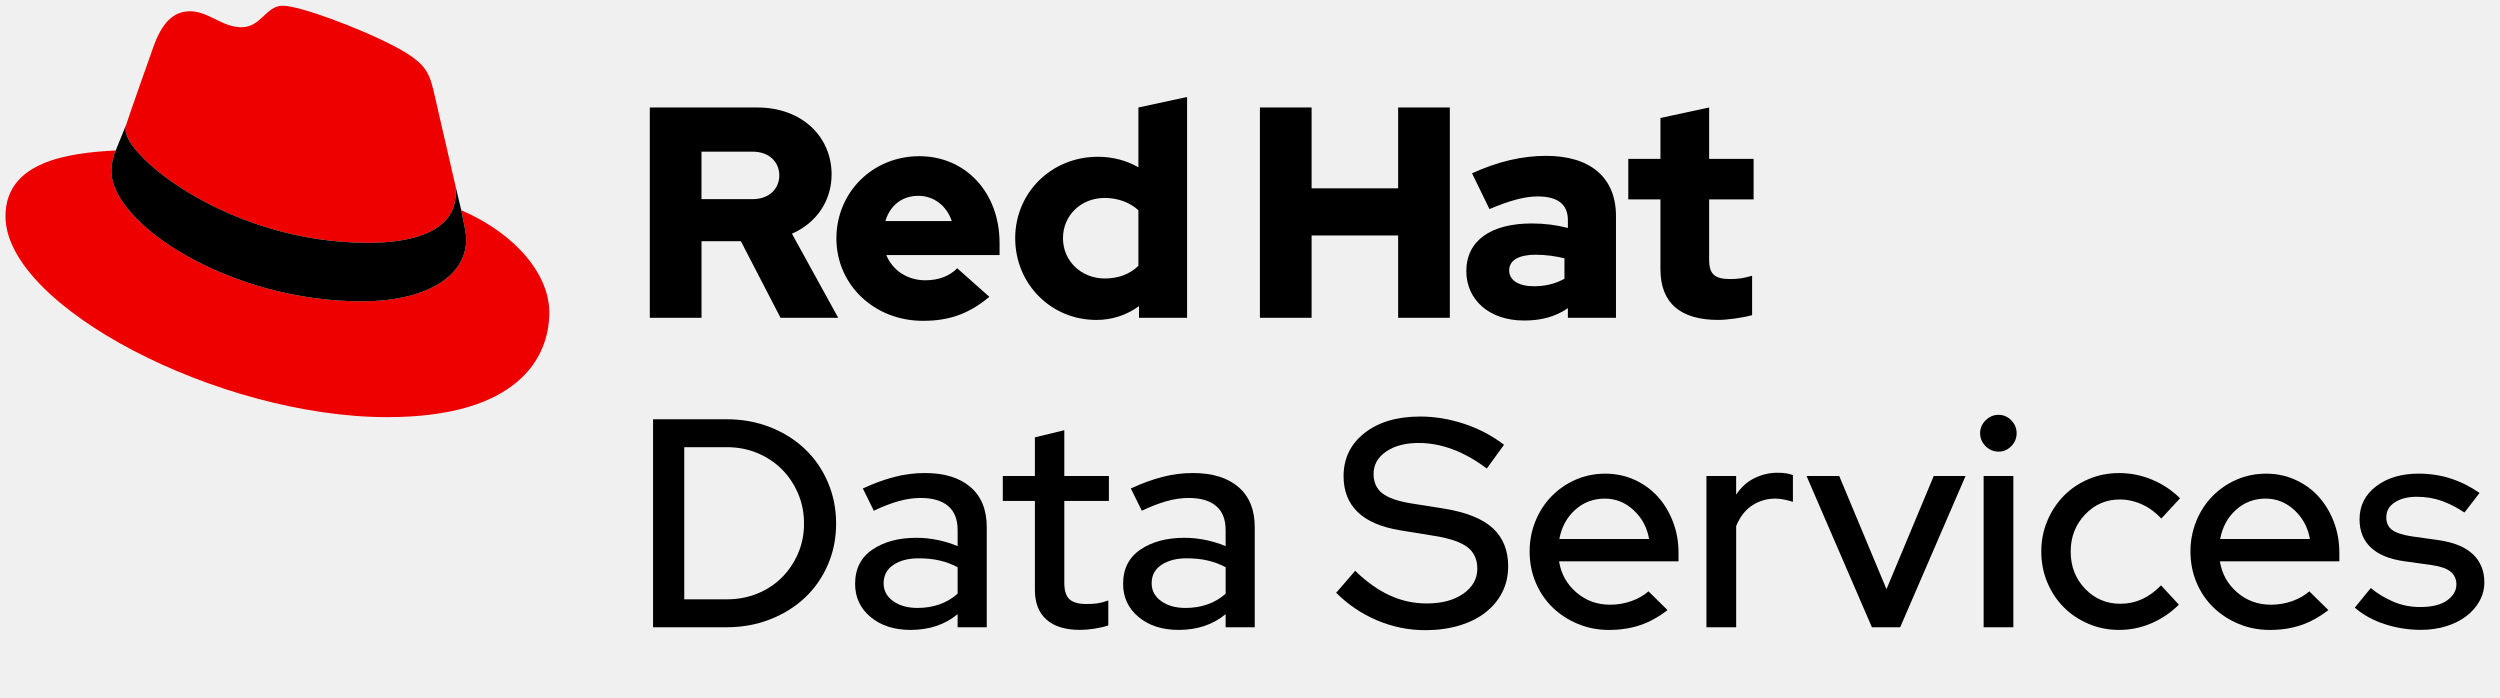
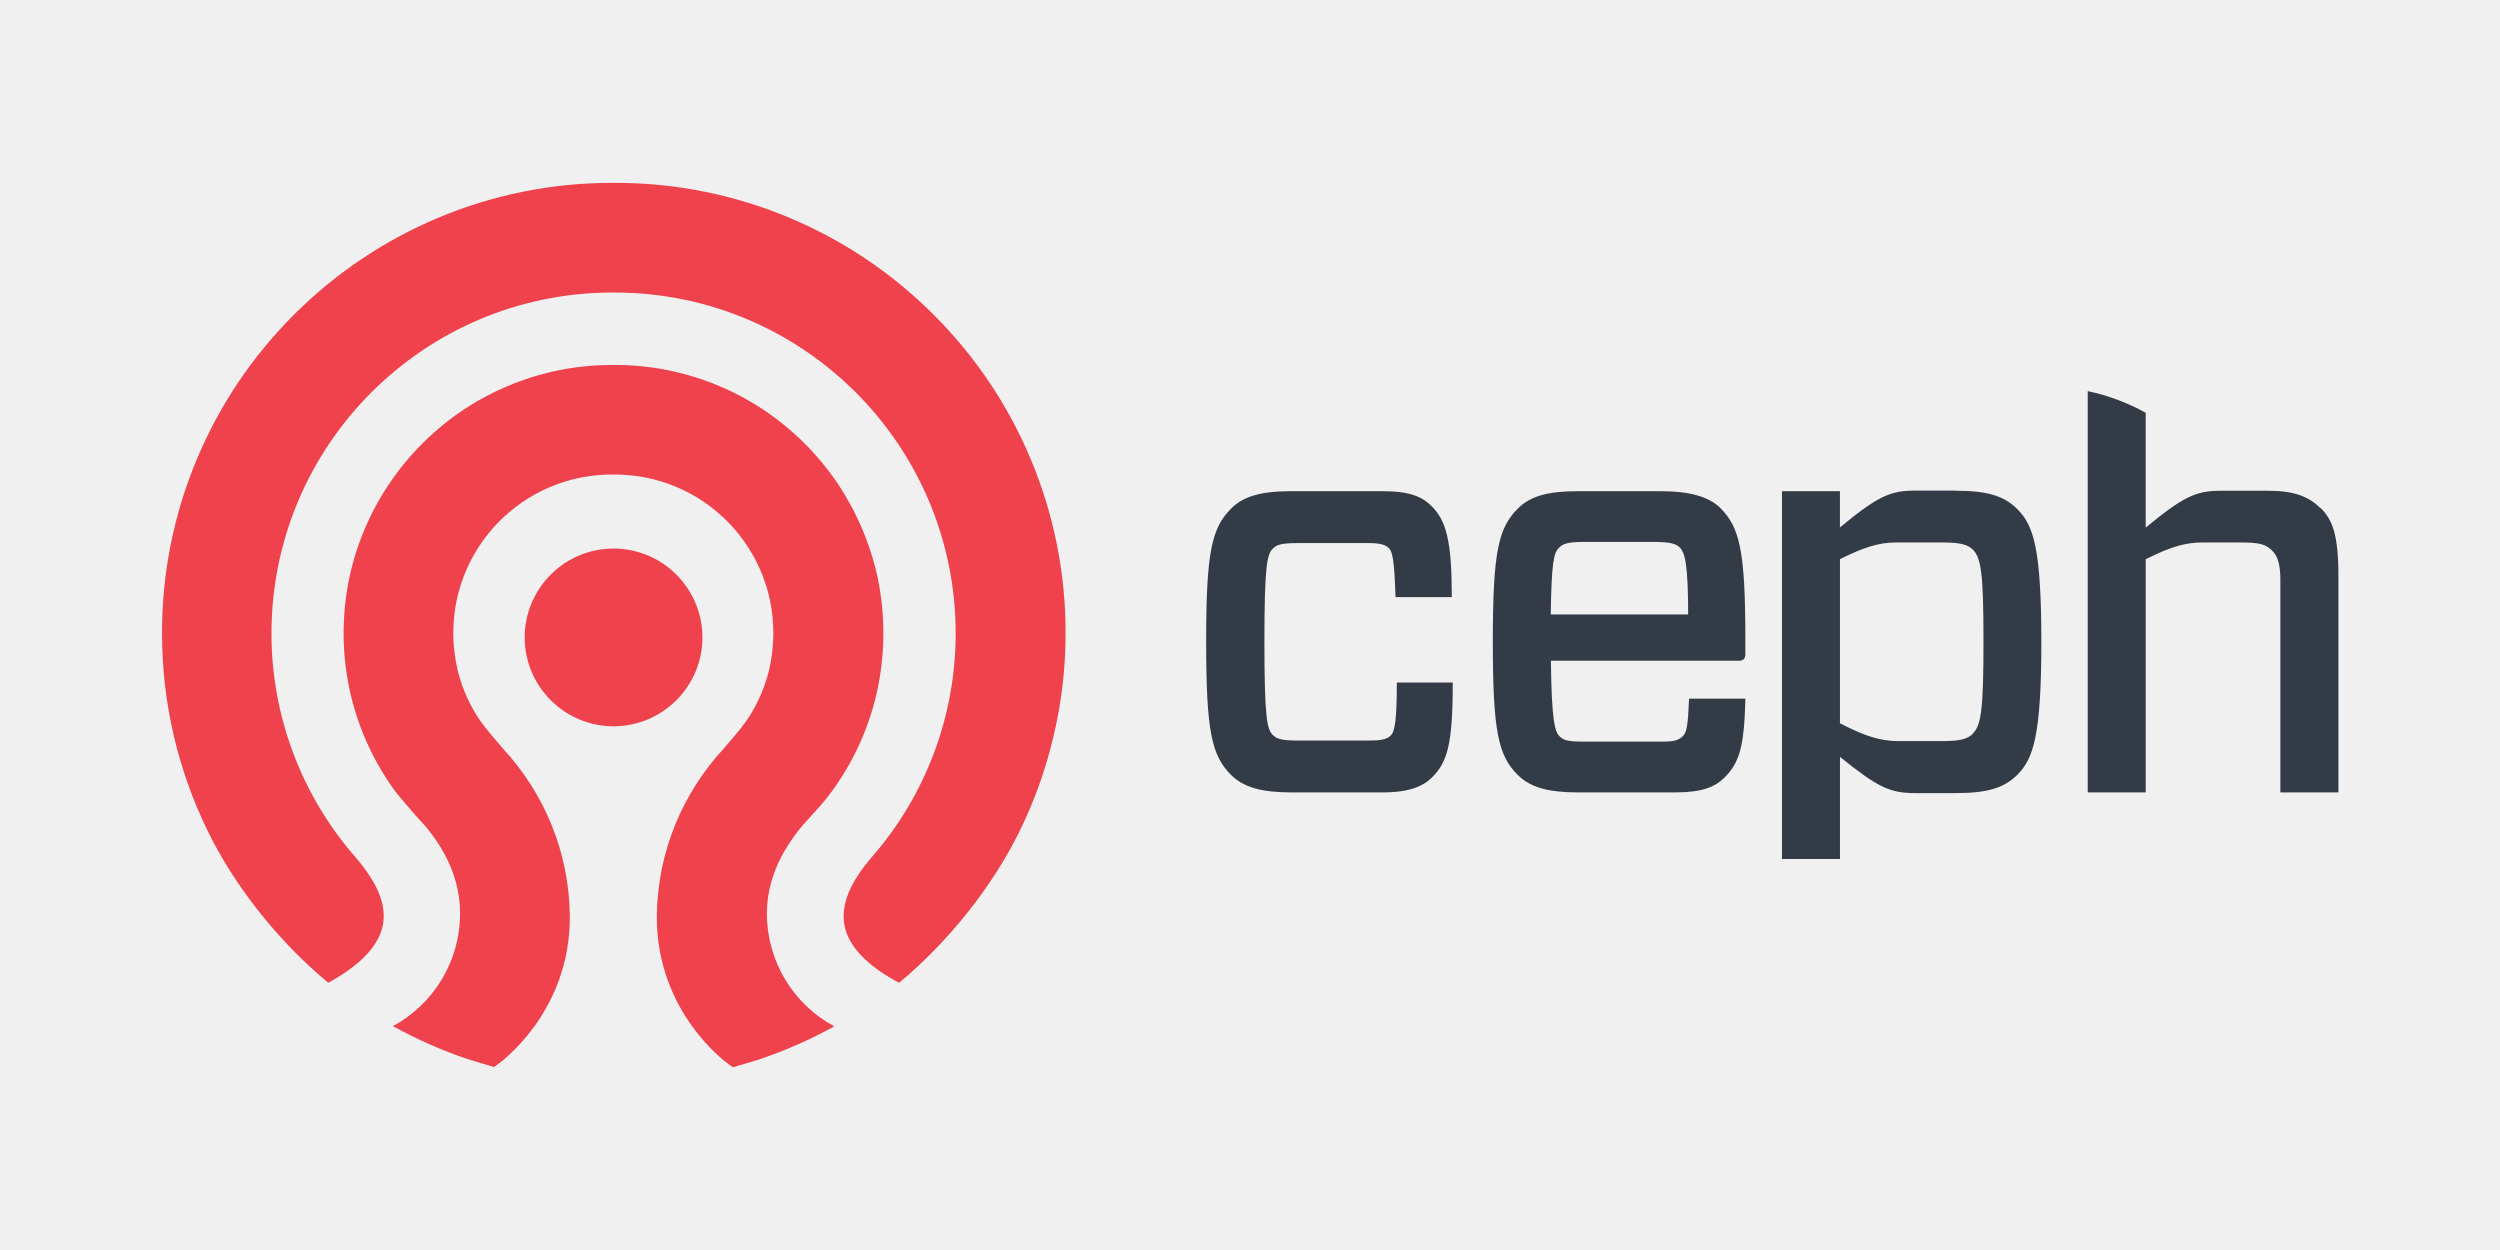
- <svg xmlns="http://www.w3.org/2000/svg" version="1.1" x="0px" y="0px" viewBox="0 0 875 244" style="enable-background:new 0 0 875 244;" xml:space="preserve">
-   <style type="text/css">
- 	.st0{fill:#FFFFFF;}
- 	.st1{fill:#EE0000;}
- 	.st2{display:none;}
- 	.st3{display:inline;}
- 	.st4{fill:#80FCFE;}
- </style>
-   <g id="Logos">
-     <g>
-       <g>
-         <path d="M228.57,219.54v-72.8h25.69c5.55,0,10.68,0.94,15.39,2.81c4.71,1.87,8.77,4.44,12.17,7.7c3.4,3.26,6.05,7.12,7.96,11.6     c1.91,4.47,2.86,9.27,2.86,14.4c0,5.13-0.95,9.92-2.86,14.35c-1.91,4.44-4.56,8.27-7.96,11.49c-3.4,3.22-7.45,5.77-12.17,7.64     c-4.72,1.87-9.85,2.81-15.39,2.81H228.57z M254.47,156.51h-14.98v53.25h14.98c3.81,0,7.37-0.68,10.66-2.03     c3.29-1.35,6.14-3.22,8.53-5.62c2.39-2.39,4.28-5.2,5.67-8.42c1.39-3.22,2.08-6.71,2.08-10.45s-0.69-7.24-2.08-10.5     c-1.39-3.26-3.28-6.08-5.67-8.48c-2.39-2.39-5.24-4.28-8.53-5.67C261.83,157.21,258.28,156.51,254.47,156.51z" />
-         <path d="M318.74,220.47c-5.76,0-10.44-1.51-14.04-4.52c-3.61-3.02-5.41-6.88-5.41-11.6c0-5.27,2.03-9.27,6.08-12.01     c4.06-2.74,9.17-4.11,15.34-4.11c2.56,0,5.08,0.26,7.54,0.78c2.46,0.52,4.77,1.23,6.92,2.13v-5.62c0-3.74-1.11-6.55-3.33-8.42     c-2.22-1.87-5.41-2.81-9.57-2.81c-2.57,0-5.18,0.38-7.85,1.14c-2.67,0.76-5.53,1.87-8.58,3.33l-3.85-7.8     c3.74-1.73,7.38-3.07,10.92-4c3.54-0.94,7.14-1.4,10.82-1.4c6.79,0,12.1,1.63,15.91,4.89c3.81,3.26,5.72,7.94,5.72,14.04v35.05     h-10.19v-4.58c-2.29,1.87-4.8,3.26-7.54,4.16C324.89,220.02,321.93,220.47,318.74,220.47z M309.27,204.15     c0,2.57,1.11,4.65,3.33,6.24c2.22,1.6,5.06,2.39,8.53,2.39c2.77,0,5.34-0.42,7.7-1.25c2.36-0.83,4.47-2.08,6.34-3.74v-9.26     c-1.94-1.04-4.02-1.82-6.24-2.34c-2.22-0.52-4.68-0.78-7.38-0.78c-3.61,0-6.55,0.76-8.84,2.29     C310.42,199.22,309.27,201.37,309.27,204.15z" />
-         <path d="M362.21,206.43v-31.1h-11.23v-8.74h11.23v-13.52l10.3-2.5v16.02h15.6v8.74h-15.6v28.7c0,2.7,0.61,4.61,1.82,5.72     c1.21,1.11,3.21,1.66,5.98,1.66c1.52,0,2.84-0.09,3.95-0.26c1.11-0.17,2.32-0.5,3.64-0.99v8.74c-1.46,0.49-3.09,0.87-4.89,1.14     c-1.8,0.28-3.47,0.42-4.99,0.42c-5.13,0-9.05-1.2-11.75-3.59S362.21,211.01,362.21,206.43z" />
-         <path d="M412.54,220.47c-5.76,0-10.44-1.51-14.04-4.52c-3.61-3.02-5.41-6.88-5.41-11.6c0-5.27,2.03-9.27,6.08-12.01     c4.06-2.74,9.17-4.11,15.34-4.11c2.56,0,5.08,0.26,7.54,0.78c2.46,0.52,4.77,1.23,6.92,2.13v-5.62c0-3.74-1.11-6.55-3.33-8.42     c-2.22-1.87-5.41-2.81-9.57-2.81c-2.57,0-5.18,0.38-7.85,1.14c-2.67,0.76-5.53,1.87-8.58,3.33l-3.85-7.8     c3.74-1.73,7.38-3.07,10.92-4c3.54-0.94,7.14-1.4,10.82-1.4c6.79,0,12.1,1.63,15.91,4.89c3.81,3.26,5.72,7.94,5.72,14.04v35.05     h-10.19v-4.58c-2.29,1.87-4.8,3.26-7.54,4.16C418.7,220.02,415.73,220.47,412.54,220.47z M403.08,204.15     c0,2.57,1.11,4.65,3.33,6.24c2.22,1.6,5.06,2.39,8.53,2.39c2.77,0,5.34-0.42,7.7-1.25c2.36-0.83,4.47-2.08,6.34-3.74v-9.26     c-1.94-1.04-4.02-1.82-6.24-2.34c-2.22-0.52-4.68-0.78-7.38-0.78c-3.61,0-6.55,0.76-8.84,2.29     C404.22,199.22,403.08,201.37,403.08,204.15z" />
-         <path d="M467.66,207.47l6.66-7.7c3.88,3.81,7.89,6.67,12.01,8.58c4.12,1.91,8.48,2.86,13.05,2.86c5.27,0,9.53-1.14,12.79-3.43     c3.26-2.29,4.89-5.2,4.89-8.74c0-3.19-1.11-5.67-3.33-7.44c-2.22-1.77-6.03-3.1-11.44-4l-12.17-1.98     c-6.73-1.11-11.72-3.26-14.98-6.45c-3.26-3.19-4.89-7.35-4.89-12.48c0-6.24,2.44-11.28,7.33-15.13     c4.89-3.85,11.39-5.77,19.5-5.77c5.13,0,10.26,0.85,15.39,2.55c5.13,1.7,9.78,4.14,13.94,7.33l-6.03,8.32     c-3.95-2.98-7.92-5.22-11.91-6.71c-3.99-1.49-7.96-2.24-11.91-2.24c-4.72,0-8.53,1.01-11.44,3.02c-2.91,2.01-4.37,4.61-4.37,7.8     c0,2.91,1,5.17,3.02,6.76c2.01,1.6,5.34,2.77,9.98,3.54l11.75,1.87c7.7,1.25,13.35,3.52,16.95,6.81     c3.6,3.29,5.41,7.75,5.41,13.36c0,3.33-0.69,6.36-2.08,9.1c-1.39,2.74-3.35,5.1-5.88,7.07c-2.53,1.98-5.6,3.5-9.2,4.58     c-3.61,1.07-7.56,1.61-11.86,1.61c-5.82,0-11.44-1.14-16.85-3.43C476.61,214.86,471.82,211.63,467.66,207.47z" />
-         <path d="M535.37,193.02c0-3.74,0.68-7.28,2.03-10.61c1.35-3.33,3.22-6.22,5.62-8.68c2.39-2.46,5.2-4.4,8.42-5.82     c3.22-1.42,6.71-2.13,10.45-2.13c3.6,0,6.98,0.71,10.14,2.13c3.15,1.42,5.86,3.36,8.11,5.82c2.25,2.46,4.04,5.39,5.36,8.79     c1.32,3.4,1.98,7.04,1.98,10.92v3.02h-41.81c0.69,4.37,2.7,7.99,6.03,10.87c3.33,2.88,7.28,4.32,11.86,4.32     c2.56,0,5.03-0.42,7.38-1.25c2.36-0.83,4.37-1.98,6.03-3.43l6.66,6.55c-3.12,2.43-6.33,4.2-9.62,5.3     c-3.29,1.11-6.92,1.66-10.87,1.66c-3.88,0-7.52-0.71-10.92-2.13c-3.4-1.42-6.34-3.34-8.84-5.77c-2.5-2.43-4.46-5.32-5.88-8.68     C536.08,200.52,535.37,196.9,535.37,193.02z M561.68,174.51c-4.02,0-7.49,1.32-10.4,3.95c-2.91,2.64-4.75,6.03-5.51,10.19h31.41     c-0.69-4.02-2.5-7.38-5.41-10.09C568.85,175.86,565.49,174.51,561.68,174.51z" />
-         <path d="M597.25,219.54V166.6h10.4v6.55c1.73-2.63,3.88-4.58,6.45-5.82c2.56-1.25,5.23-1.87,8.01-1.87c1.18,0,2.2,0.07,3.07,0.21     c0.87,0.14,1.65,0.35,2.34,0.62v9.36c-0.83-0.28-1.8-0.54-2.91-0.78c-1.11-0.24-2.22-0.36-3.33-0.36c-2.77,0-5.37,0.75-7.8,2.24     c-2.43,1.49-4.37,3.94-5.82,7.33v35.46H597.25z" />
-         <path d="M655.17,219.54l-22.88-52.94h11.44l16.54,39.62l16.54-39.62h11.13l-22.88,52.94H655.17z" />
-         <path d="M699.48,158.07c-1.73,0-3.24-0.64-4.52-1.92c-1.28-1.28-1.92-2.79-1.92-4.52c0-1.73,0.64-3.24,1.92-4.52     c1.28-1.28,2.79-1.92,4.52-1.92c1.73,0,3.22,0.64,4.47,1.92c1.25,1.28,1.87,2.79,1.87,4.52c0,1.73-0.62,3.24-1.87,4.52     C702.7,157.43,701.21,158.07,699.48,158.07z M704.67,166.6v52.94h-10.4V166.6H704.67z" />
-         <path d="M742.11,211.32c2.7,0,5.23-0.54,7.59-1.61c2.36-1.07,4.58-2.69,6.66-4.84l6.24,6.76c-2.77,2.77-5.96,4.94-9.57,6.5     c-3.61,1.56-7.38,2.34-11.34,2.34c-3.81,0-7.38-0.71-10.71-2.13c-3.33-1.42-6.21-3.34-8.63-5.77c-2.43-2.43-4.35-5.32-5.77-8.68     c-1.42-3.36-2.13-6.98-2.13-10.87c0-3.81,0.71-7.4,2.13-10.76c1.42-3.36,3.34-6.27,5.77-8.74c2.43-2.46,5.3-4.4,8.63-5.82     c3.33-1.42,6.9-2.13,10.71-2.13c4.02,0,7.89,0.78,11.6,2.34c3.71,1.56,6.95,3.73,9.72,6.5l-6.55,7.07     c-2.01-2.15-4.26-3.8-6.76-4.94s-5.1-1.72-7.8-1.72c-4.78,0-8.84,1.77-12.17,5.3s-4.99,7.84-4.99,12.9     c0,5.2,1.68,9.55,5.04,13.05C733.15,209.57,737.26,211.32,742.11,211.32z" />
-         <path d="M766.66,193.02c0-3.74,0.68-7.28,2.03-10.61c1.35-3.33,3.22-6.22,5.62-8.68c2.39-2.46,5.2-4.4,8.42-5.82     c3.22-1.42,6.71-2.13,10.45-2.13c3.6,0,6.98,0.71,10.14,2.13c3.15,1.42,5.86,3.36,8.11,5.82c2.25,2.46,4.04,5.39,5.36,8.79     c1.32,3.4,1.98,7.04,1.98,10.92v3.02h-41.81c0.69,4.37,2.7,7.99,6.03,10.87c3.33,2.88,7.28,4.32,11.86,4.32     c2.56,0,5.03-0.42,7.38-1.25c2.36-0.83,4.37-1.98,6.03-3.43l6.66,6.55c-3.12,2.43-6.33,4.2-9.62,5.3     c-3.29,1.11-6.92,1.66-10.87,1.66c-3.88,0-7.52-0.71-10.92-2.13c-3.4-1.42-6.34-3.34-8.84-5.77c-2.5-2.43-4.46-5.32-5.88-8.68     C767.37,200.52,766.66,196.9,766.66,193.02z M792.97,174.51c-4.02,0-7.49,1.32-10.4,3.95c-2.91,2.64-4.75,6.03-5.51,10.19h31.41     c-0.69-4.02-2.5-7.38-5.41-10.09C800.15,175.86,796.78,174.51,792.97,174.51z" />
-         <path d="M824.17,212.67l5.62-6.86c2.22,1.87,4.8,3.45,7.75,4.73c2.95,1.28,6.12,1.92,9.52,1.92c4.16,0,7.31-0.78,9.46-2.34     c2.15-1.56,3.22-3.41,3.22-5.56c0-1.87-0.68-3.36-2.03-4.47c-1.35-1.11-3.52-1.87-6.5-2.29l-9.57-1.35     c-5.2-0.69-9.14-2.29-11.8-4.78s-4-5.79-4-9.88c0-4.78,1.94-8.65,5.82-11.6c3.88-2.95,8.84-4.42,14.87-4.42     c3.95,0,7.7,0.57,11.23,1.72c3.54,1.14,6.9,2.83,10.09,5.04l-5.3,6.86c-2.57-1.73-5.2-3.08-7.9-4.06     c-2.7-0.97-5.65-1.46-8.84-1.46c-3.05,0-5.58,0.64-7.59,1.92c-2.01,1.28-3.02,3.03-3.02,5.25c0,1.94,0.68,3.42,2.03,4.42     c1.35,1.01,3.59,1.75,6.71,2.24l9.57,1.35c5.34,0.76,9.34,2.41,12.01,4.94c2.67,2.53,4,5.81,4,9.83c0,2.36-0.57,4.56-1.72,6.6     c-1.14,2.05-2.7,3.81-4.68,5.3c-1.98,1.49-4.32,2.65-7.02,3.48s-5.62,1.25-8.74,1.25c-4.37,0-8.58-0.66-12.64-1.98     C830.67,217.18,827.15,215.24,824.17,212.67z" />
-       </g>
-       <g>
-         <g>
-           <path class="st1" d="M128.89,84.99c12.5,0,30.61-2.59,30.61-17.46c0-1.16-0.03-2.29-0.31-3.42l-7.45-32.36      c-1.73-7.11-3.23-10.35-15.74-16.6C126.3,10.19,105.18,2,98.93,2c-5.82,0-7.54,7.54-14.44,7.54c-6.68,0-11.64-5.6-17.89-5.6      c-6.03,0-9.92,4.1-12.93,12.5c0,0-8.41,23.71-9.49,27.16c-0.22,0.65-0.22,1.37-0.22,1.94C43.95,54.76,80.24,84.99,128.89,84.99       M161.44,73.57c1.73,8.19,1.73,9.05,1.73,10.13c0,14.01-15.74,21.77-36.43,21.77C79.95,105.47,39,78.1,39,59.99      c0-2.8,0.65-5.39,1.51-7.33C23.69,53.52,1.92,56.54,1.92,75.72C1.92,107.2,76.51,146,135.57,146      c45.27,0,56.69-20.48,56.69-36.65C192.27,96.63,181.27,82.19,161.44,73.57" />
-           <path d="M161.44,73.57c1.73,8.19,1.73,9.05,1.73,10.13c0,14.01-15.74,21.77-36.43,21.77C79.95,105.47,39,78.1,39,59.99      c0-2.8,0.65-5.39,1.51-7.33l3.67-9.06c-0.22,0.65-0.22,1.37-0.22,1.94c0,9.22,36.29,39.45,84.94,39.45      c12.5,0,30.61-2.59,30.61-17.46c0-1.16-0.03-2.29-0.31-3.42L161.44,73.57z" />
-         </g>
-         <path d="M581.16,94.3c0,11.88,7.15,17.67,20.19,17.67c3.16,0,8.62-0.74,11.89-1.68V96.51c-2.84,0.84-4.94,1.16-7.68,1.16     c-5.36,0-7.36-1.68-7.36-6.73V69.8h15.56V55.6h-15.56V37.62l-17.04,3.68v14.3H569.9v14.2h11.25V94.3z M528.21,94.62     c0-3.68,3.68-5.47,9.25-5.47c3.68,0,7.05,0.53,10.1,1.26v7.15c-3.16,1.79-6.84,2.63-10.62,2.63     C531.47,100.19,528.21,98.09,528.21,94.62 M533.41,112.18c5.99,0,10.83-1.26,15.35-4.31v3.37h16.83V75.58     c0-13.57-9.15-21.03-24.4-21.03c-8.52,0-16.93,2-25.98,6.1l6.1,12.52c6.52-2.73,11.99-4.42,16.83-4.42     c7.05,0,10.62,2.73,10.62,8.31v2.73c-4-1.05-8.2-1.58-12.62-1.58c-14.3,0-22.93,5.99-22.93,16.72     C513.22,104.72,521,112.18,533.41,112.18 M440.97,111.24h18.09V82.42h30.29v28.82h18.09V37.62h-18.09v28.29h-30.29V37.62h-18.09     V111.24z M372.04,83.37c0-7.99,6.31-14.09,14.62-14.09c4.63,0,8.83,1.58,11.78,4.31v19.46c-3.05,2.94-7.05,4.42-11.78,4.42     C378.45,97.46,372.04,91.36,372.04,83.37 M398.65,111.24h16.83v-77.3l-17.04,3.68v20.93c-4.21-2.42-9.04-3.68-14.2-3.68     c-16.2,0-28.92,12.52-28.92,28.5c0,15.99,12.52,28.61,28.4,28.61c5.47,0,10.62-1.68,14.93-4.84V111.24z M321.45,68.54     c5.36,0,9.89,3.47,11.67,8.83h-23.24C311.57,71.8,315.78,68.54,321.45,68.54 M292.74,83.47c0,16.2,13.25,28.82,30.29,28.82     c9.36,0,16.2-2.52,23.24-8.41l-11.25-9.99c-2.63,2.73-6.52,4.21-11.15,4.21c-6.31,0-11.46-3.47-13.67-8.83h39.65v-4.21     c0-17.67-11.88-30.39-28.08-30.39C305.47,54.66,292.74,67.28,292.74,83.47 M263.4,53.08c5.99,0,9.36,3.79,9.36,8.31     s-3.37,8.31-9.36,8.31h-17.88V53.08H263.4z M227.44,111.24h18.09V84.42h13.78l13.88,26.82h20.19l-16.2-29.45     c8.73-3.79,13.88-11.67,13.88-20.72c0-13.25-10.41-23.45-25.98-23.45h-37.65V111.24z" />
-       </g>
-     </g>
-   </g>
-   <g id="Guides__x2B__Notes" class="st2">
- </g>
+ <svg xmlns="http://www.w3.org/2000/svg" width="120" height="60" viewBox="-3.22 -4.4 125.199 62.192">
+   <path d="M41.805 44.616c-1.6-.856-2.528-1.82-2.732-2.87-.196-1.015.256-2.143 1.385-3.45 2.697-3.094 4.182-7.07 4.182-11.193a17.08 17.08 0 0 0-17.057-17.057l-.075.001-.077-.001a17.08 17.08 0 0 0-17.056 17.057 17.03 17.03 0 0 0 4.183 11.194c1.137 1.316 1.58 2.4 1.4 3.404-.196 1.047-1.117 2.025-2.74 2.912-2.5-2.075-4.7-4.846-6.048-7.626a22.54 22.54 0 0 1-1.685-4.735 22.62 22.62 0 0 1-.59-5.15 22.42 22.42 0 0 1 1.771-8.778c1.137-2.684 2.762-5.096 4.833-7.165a22.51 22.51 0 0 1 7.166-4.832 22.41 22.41 0 0 1 8.777-1.772h.153a22.42 22.42 0 0 1 8.778 1.772c2.684 1.136 5.096 2.76 7.166 4.832a22.49 22.49 0 0 1 4.832 7.165 22.42 22.42 0 0 1 1.773 8.778c0 1.738-.2 3.47-.6 5.15a22.43 22.43 0 0 1-1.686 4.735c-1.358 2.78-3.557 5.553-6.05 7.628m-8.333 4.22c-.262-.165-1.157-.83-2.03-2.04-.837-1.155-1.822-3.072-1.77-5.638a12.46 12.46 0 0 1 .922-4.47 12.7 12.7 0 0 1 2.454-3.833l.006-.01.232-.27c.397-.46.808-.937 1.135-1.493.404-.684.697-1.404.872-2.14a8.05 8.05 0 0 0 .044-3.486c-.222-1.052-.67-2.07-1.294-2.95a8.04 8.04 0 0 0-2.28-2.147 7.94 7.94 0 0 0-3.068-1.117 8 8 0 0 0-1.123-.08h-.162a7.91 7.91 0 0 0-1.121.079 7.95 7.95 0 0 0-3.068 1.117 8.04 8.04 0 0 0-2.281 2.147 8.01 8.01 0 0 0-1.293 2.95 8.03 8.03 0 0 0 .045 3.486c.174.736.468 1.455.87 2.14.33.557.74 1.032 1.136 1.493l.233.27.005.01c1.054 1.135 1.88 2.425 2.455 3.833a12.43 12.43 0 0 1 .921 4.469c.052 2.566-.933 4.483-1.77 5.638-.874 1.2-1.77 1.875-2.03 2.04l-1.307-.393c-1.296-.434-2.557-1-3.757-1.656 2.06-1.1 3.37-3.274 3.37-5.634 0-1.56-.607-3.06-1.803-4.45-.018-.02-.036-.038-.05-.052l-.358-.392-.96-1.125a13.46 13.46 0 0 1-2.3-4.916 13.55 13.55 0 0 1-.074-5.89c.375-1.782 1.133-3.5 2.2-4.998 1.022-1.44 2.354-2.693 3.85-3.626a13.48 13.48 0 0 1 5.2-1.894 13.21 13.21 0 0 1 1.892-.133h.17a13.33 13.33 0 0 1 1.893.133 13.48 13.48 0 0 1 5.2 1.894 13.58 13.58 0 0 1 3.852 3.626c1.056 1.487 1.814 3.216 2.2 4.998a13.64 13.64 0 0 1-.075 5.9 13.46 13.46 0 0 1-2.302 4.916c-.3.4-.616.747-.96 1.125l-.347.383c-.025.023-.044.04-.06.064-1.213 1.45-1.803 2.907-1.803 4.447a6.41 6.41 0 0 0 3.374 5.634 22.51 22.51 0 0 1-3.757 1.656l-1.3.393M27.507 31.77a4.46 4.46 0 0 1-4.452-4.452 4.46 4.46 0 0 1 4.452-4.452 4.46 4.46 0 0 1 4.451 4.452 4.46 4.46 0 0 1-4.451 4.452" fill="#f0424d" />
+   <path d="M69.534 29.575c0 3.13-.28 3.995-1.034 4.75-.447.447-1.146.754-2.46.754h-4.6c-1.48 0-2.374-.252-3-.865-.977-.978-1.256-2.152-1.256-6.677s.28-5.7 1.256-6.677c.616-.615 1.5-.865 3-.865h4.582c1.368 0 1.982.278 2.458.754.726.726 1.006 1.732 1.006 4.552h-2.82c-.057-1.955-.168-2.3-.336-2.458s-.4-.25-1.033-.25h-3.492c-.866 0-1.1.084-1.284.28-.28.28-.42.8-.42 4.665s.14 4.386.42 4.665c.195.196.42.28 1.284.28h3.52c.615 0 .896-.056 1.1-.25s.308-.755.308-2.654h2.822m4.895-3.412h6.872c0-2.542-.168-3.1-.418-3.352-.17-.167-.42-.28-1.285-.28h-3.465c-.866 0-1.1.084-1.313.307-.252.252-.362.754-.4 3.324zm0 2.32c.03 2.96.195 3.547.42 3.77s.42.28 1.284.28h3.9c.643 0 .84-.112 1.007-.28.194-.196.25-.53.307-1.872h2.82c-.056 2.346-.28 3.185-1.034 3.94-.474.475-1.117.754-2.458.754h-4.9c-1.48 0-2.375-.252-3-.865-.98-.978-1.256-2.152-1.256-6.677s.278-5.7 1.256-6.677c.615-.615 1.5-.865 3-.865h4.134c1.482 0 2.43.278 3 .837.977.978 1.256 2.152 1.256 6.566v.754c0 .222-.083.335-.336.335h-9.42m21.143 3.66c-.25.25-.616.363-1.536.363h-2.18c-.894 0-1.67-.252-2.738-.795l-.195-.098V23.4c1.118-.558 1.9-.838 2.822-.838h2.3c.92 0 1.285.112 1.536.363.42.42.53 1.228.53 4.6s-.112 4.2-.53 4.6zm-.84-12.182h-2.038c-1.258 0-1.872.28-3.772 1.845v-1.815H86.02v18.42h2.905V33.3c1.9 1.536 2.514 1.815 3.772 1.815h2.038c1.622 0 2.432-.28 3.074-.92.8-.8 1.2-1.956 1.2-6.65s-.392-5.84-1.2-6.65c-.642-.642-1.452-.923-3.074-.923m18.245.868c-.56-.56-1.285-.867-2.598-.867h-2.374c-1.257 0-1.872.28-3.772 1.845v-5.75a10.48 10.48 0 0 0-2.884-1.081c-.007 0-.013.005-.02.007V35.08h2.905V23.4l.603-.285c.815-.366 1.472-.552 2.22-.552h1.956c.978 0 1.257.112 1.564.42.28.28.4.725.4 1.452V35.08h2.907V24.24c0-2.096-.308-2.822-.895-3.408" fill="#333c46" />
</svg>
